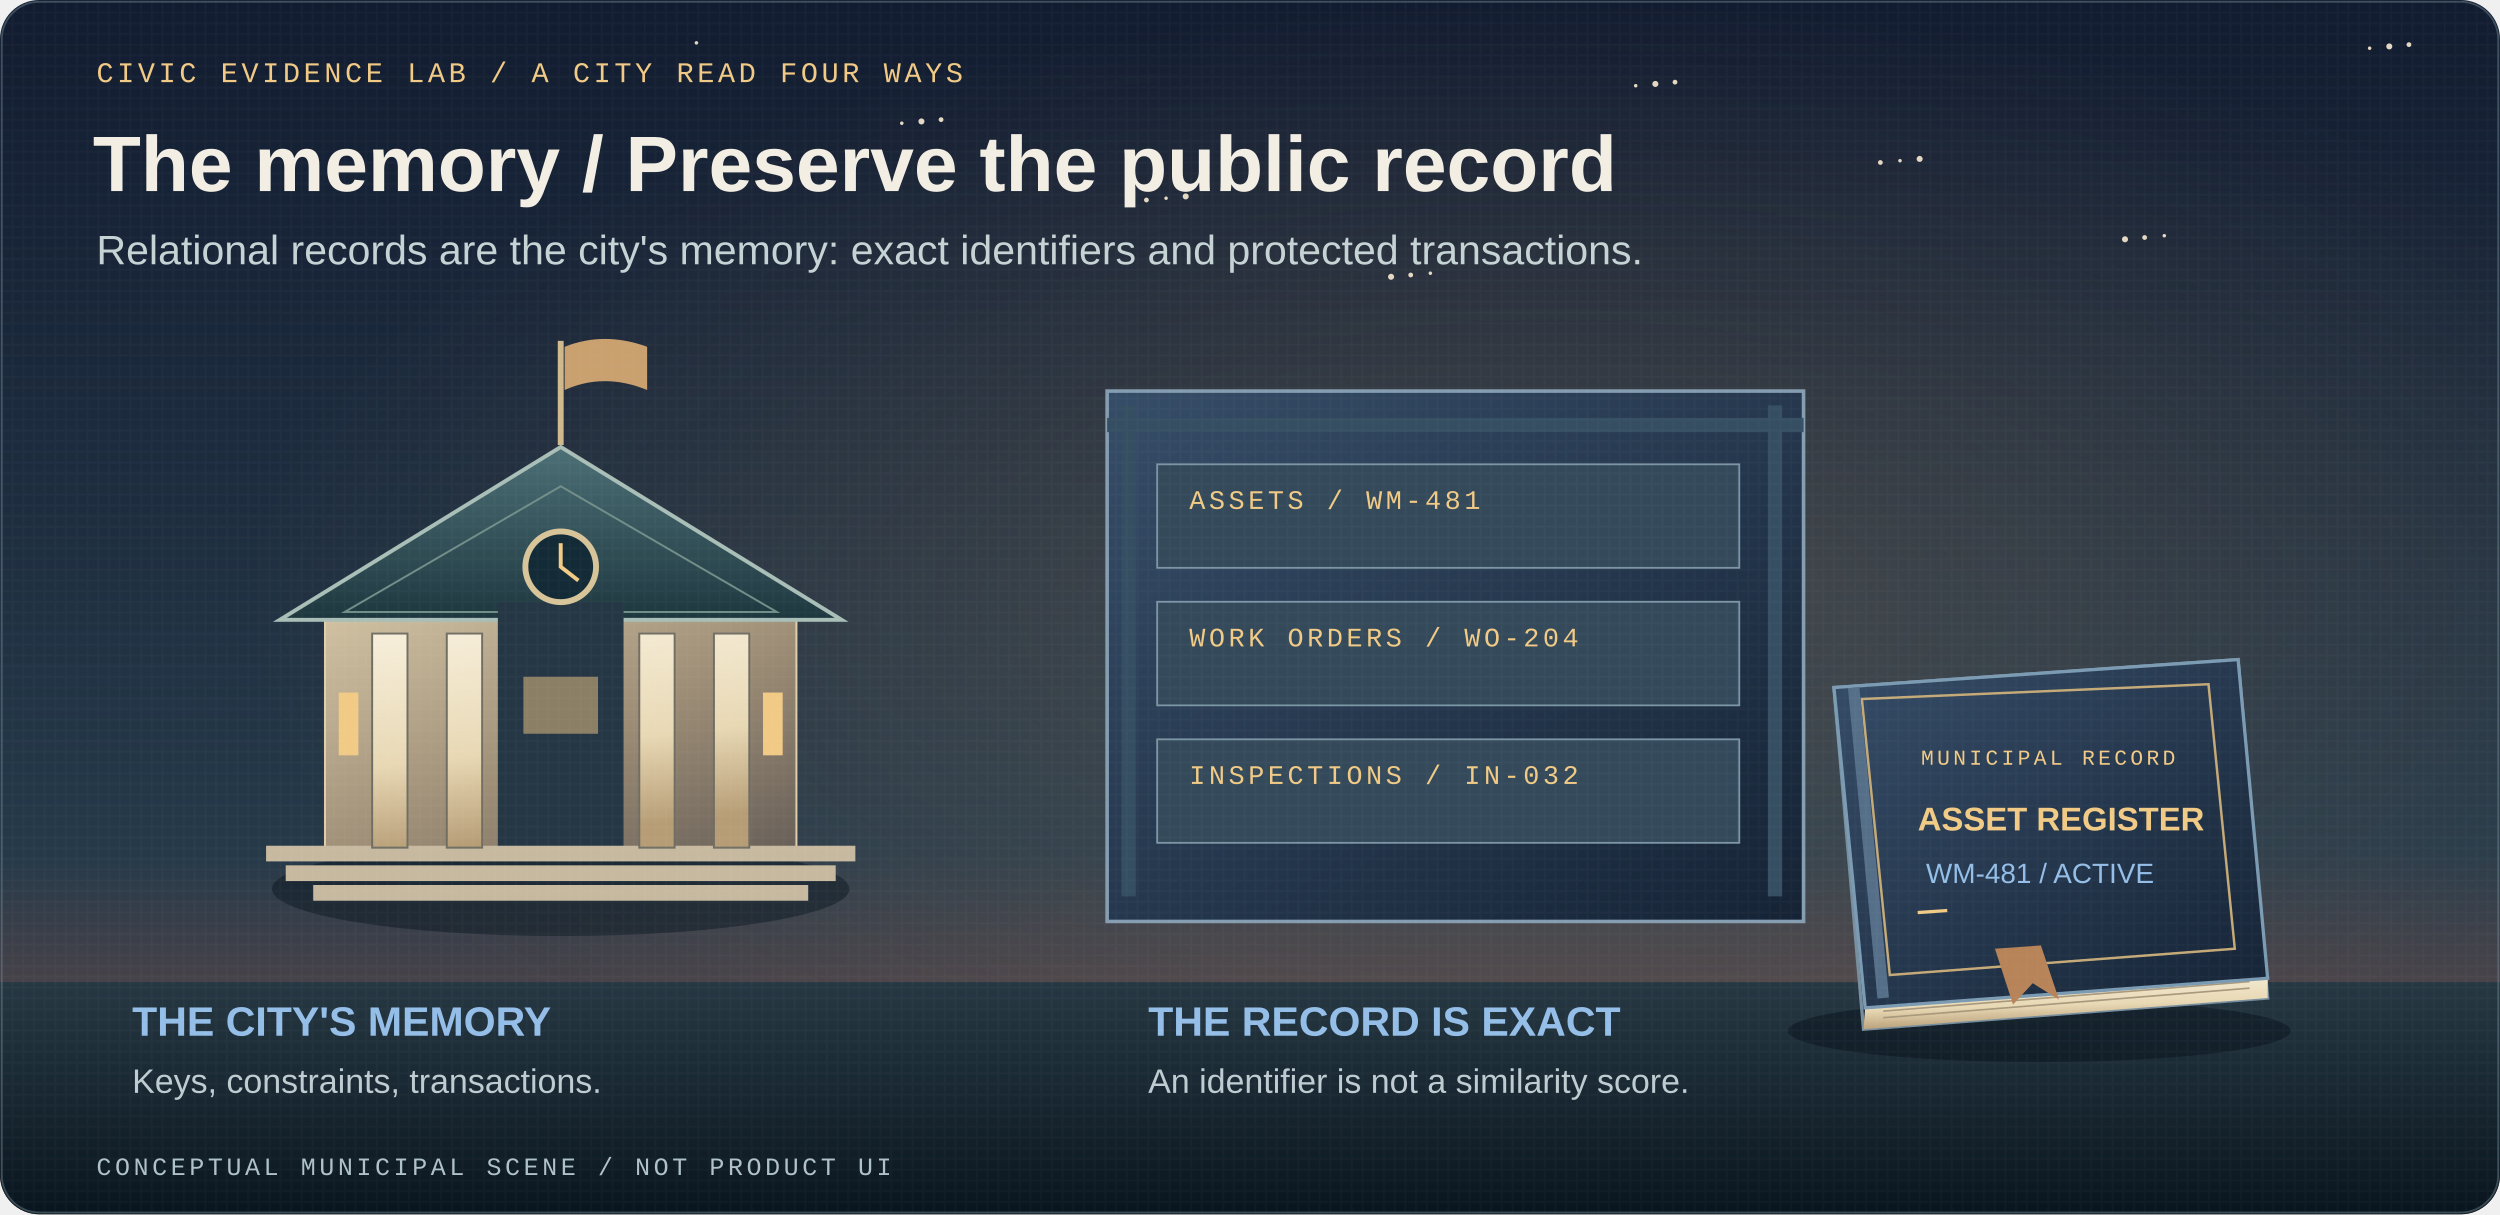
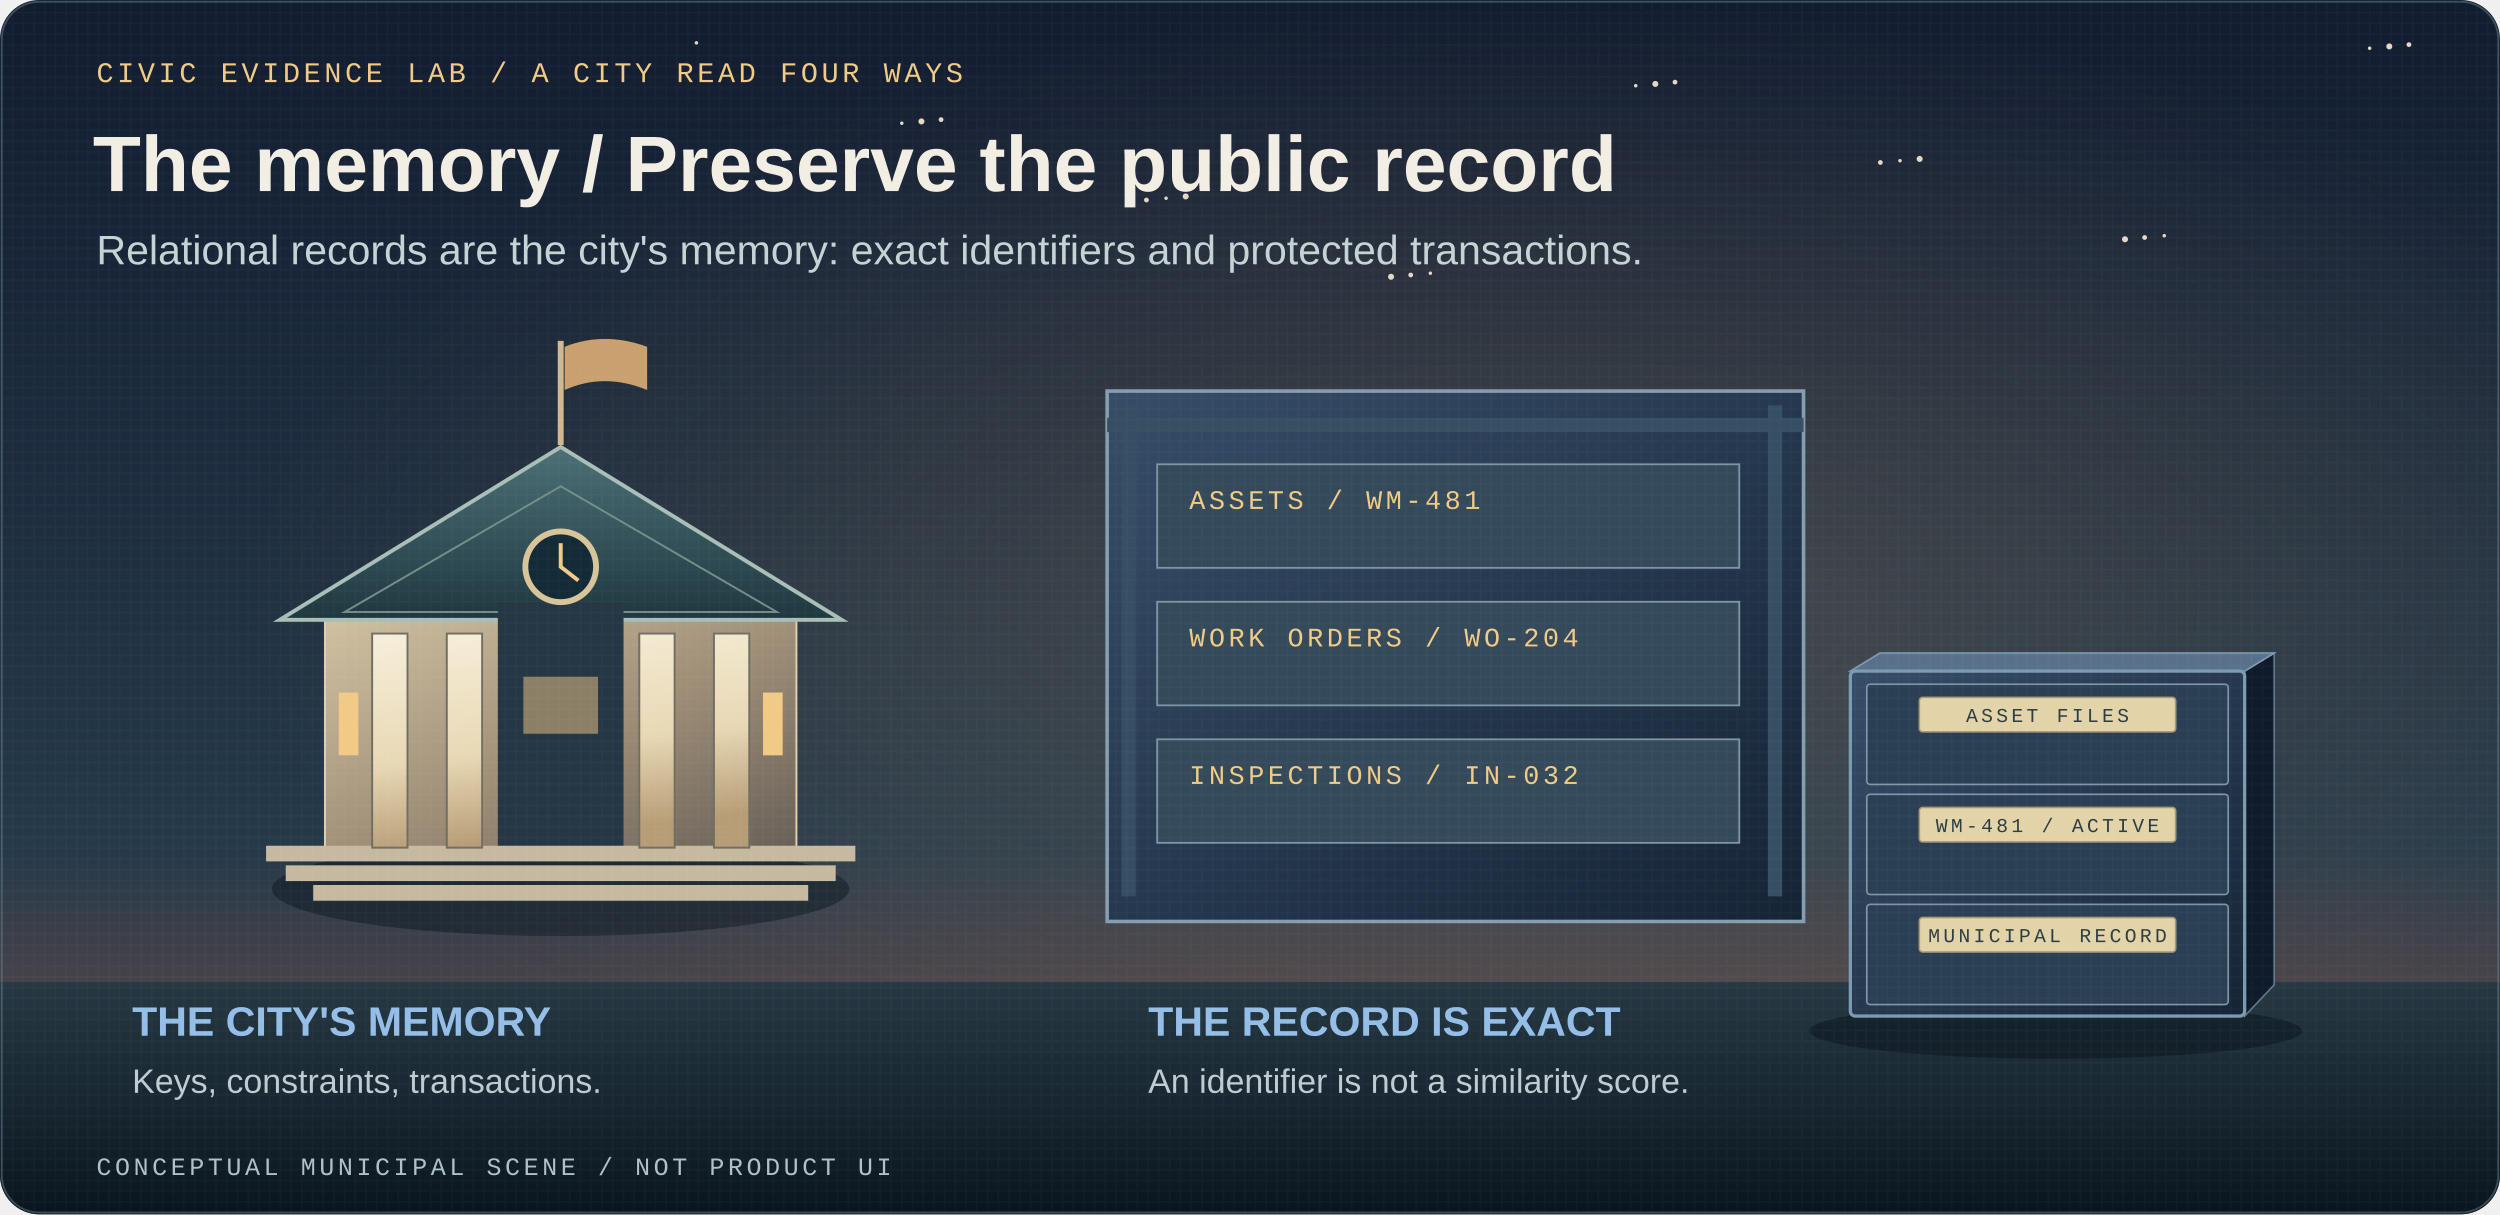
<svg xmlns="http://www.w3.org/2000/svg" width="1400" height="680" viewBox="0 0 1400 680" role="img" aria-labelledby="title desc">
  <defs>
    <linearGradient id="sky" x2="0" y2="1">
      <stop stop-color="#121c30" />
      <stop offset=".7" stop-color="#253949" />
      <stop offset="1" stop-color="#815249" />
    </linearGradient>
    <linearGradient id="desk" x2="0" y2="1">
      <stop stop-color="#263843" />
      <stop offset="1" stop-color="#09151e" />
    </linearGradient>
    <linearGradient id="paper" x2=".2" y2="1">
      <stop stop-color="#f7efdb" />
      <stop offset=".6" stop-color="#e8d8b4" />
      <stop offset="1" stop-color="#b69d76" />
    </linearGradient>
    <linearGradient id="bronze" x2="1" y2=".3">
      <stop stop-color="#6d4b32" />
      <stop offset=".25" stop-color="#e8c68b" />
      <stop offset=".5" stop-color="#9b7148" />
      <stop offset=".75" stop-color="#f8ddb0" />
      <stop offset="1" stop-color="#765236" />
    </linearGradient>
    <linearGradient id="stone" x2="1" y2="1">
      <stop stop-color="#d1c1a2" />
      <stop offset=".55" stop-color="#9c8c75" />
      <stop offset="1" stop-color="#665e57" />
    </linearGradient>
    <linearGradient id="roof" x2="0" y2="1">
      <stop stop-color="#4c6f76" />
      <stop offset="1" stop-color="#1e373f" />
    </linearGradient>
    <linearGradient id="cover" x2="1" y2="1">
      <stop stop-color="#364d68" />
      <stop offset="1" stop-color="#152335" />
    </linearGradient>
    <linearGradient id="beam" x2="0" y2="1">
      <stop stop-color="#ffe7ad" stop-opacity=".3" />
      <stop offset="1" stop-color="#ffe7ad" stop-opacity="0" />
    </linearGradient>
    <radialGradient id="aura">
      <stop stop-color="#d2a575" stop-opacity=".22" />
      <stop offset="1" stop-color="#d2a575" stop-opacity="0" />
    </radialGradient>
    <radialGradient id="radar">
      <stop stop-color="#2c2948" />
      <stop offset="1" stop-color="#101c29" />
    </radialGradient>
    <pattern id="grain" width="6" height="6" patternUnits="userSpaceOnUse">
      <path d="M0 1H6M1 0V6" stroke="#fff" stroke-opacity=".025" />
    </pattern>
    <pattern id="mapgrid" width="38" height="38" patternUnits="userSpaceOnUse">
      <path d="M38 0H0V38" fill="none" stroke="#526f75" stroke-opacity=".24" />
    </pattern>
    <filter id="shadow" x="-30%" y="-30%" width="170%" height="190%">
      <feDropShadow dx="0" dy="10" stdDeviation="9" flood-color="#000" flood-opacity=".45" />
    </filter>
    <filter id="glow" x="-80%" y="-80%" width="260%" height="260%">
      <feGaussianBlur stdDeviation="4" result="b" />
      <feMerge>
        <feMergeNode in="b" />
        <feMergeNode in="SourceGraphic" />
      </feMerge>
    </filter>
    <marker id="edge-arrow" viewBox="0 0 10 10" refX="9" refY="5" markerWidth="5" markerHeight="5" orient="auto">
      <path d="M1 1L9 5L1 9" fill="none" stroke="#2e7b63" stroke-width="1.5" />
    </marker>
    <clipPath id="mapclip">
      <path d="M0 16L30 0H760L790 18V325L755 344H24L0 326Z" />
    </clipPath>
    <g id="tree">
      <path d="M0 0V27" stroke="#897864" stroke-width="5" />
      <path d="M-22 5L0 -42L22 5ZM-17 -14L0 -55L17 -14Z" fill="#315c54" />
      <path d="M0 -55V5" stroke="#739881" opacity=".4" />
    </g>
  </defs>
  <style>
 text{font-family:'Segoe UI',Arial,sans-serif;fill:#f3eee3}
 .mono{font-family:Consolas,'Courier New',monospace;letter-spacing:2px}
 .twinkle{animation:twinkle 8s ease-in-out infinite}
 .windows{animation:windows 7s ease-in-out infinite}
 .flag{animation:flag 4s ease-in-out infinite}
 .float{animation:float 6s ease-in-out infinite}
 .ripples{transform-box:fill-box;transform-origin:center;animation:ripples 4s ease-out infinite}
 .sweep{animation:sweep 12s linear infinite;transform-origin:0 0}
 .needle{animation:needle 8s ease-in-out infinite;transform-origin:0 0}
 .stamp{animation:stamp 7s ease-in-out infinite}
 .drawer{animation:drawer 9s ease-in-out infinite}
+  .pull{animation:pull 9s ease-in-out infinite}
 .draft{stroke-dasharray:18 250;animation:draft 8s linear infinite}
 .flow{stroke-dasharray:10 24;animation:flow 4s linear infinite}
 .traveler{offset-rotate:0deg;animation:travel 14s linear infinite}
 .water{animation:water 6s ease-in-out infinite}
 .lamp{animation:lamp 9s ease-in-out infinite}
 @keyframes twinkle{0%,100%{opacity:.25}50%{opacity:.9}}
 @keyframes windows{0%,100%{opacity:.65}50%{opacity:1}}
 @keyframes flag{0%,100%{transform:skewY(-4deg)}50%{transform:skewY(6deg)}}
 @keyframes float{0%,100%{transform:translateY(0)}50%{transform:translateY(-10px)}}
 @keyframes ripples{0%{transform:scale(.72);opacity:.8}100%{transform:scale(1.2);opacity:.05}}
 @keyframes sweep{to{transform:rotate(360deg)}}
 @keyframes needle{0%,100%{transform:rotate(-12deg)}50%{transform:rotate(16deg)}}
 @keyframes stamp{0%,25%,100%{transform:translateY(-16px)}35%,55%{transform:translateY(0)}}
+  @keyframes pull{0%,20%,100%{transform:translate(0,0)}35%,65%{transform:translate(-5px,9px)}}
 @keyframes drawer{0%,20%,100%{transform:translateX(0)}35%,65%{transform:translateX(18px)}}
 @keyframes draft{to{stroke-dashoffset:-268}}
 @keyframes flow{to{stroke-dashoffset:-68}}
 @keyframes travel{to{offset-distance:100%}}
 @keyframes water{0%,100%{opacity:.55}50%{opacity:.95}}
 @keyframes lamp{0%,100%{opacity:.6}50%{opacity:.9}}
</style>
  <defs>
    <clipPath id="frame">
      <rect width="1400" height="680" rx="22" />
    </clipPath>
  </defs>
  <g clip-path="url(#frame)">
    <rect width="1400" height="680" fill="url(#sky)" />
    <ellipse cx="870" cy="340.0" rx="740" ry="340" fill="url(#aura)" />
    <circle class="twinkle" style="animation-delay:-0s" cx="390" cy="24" r="1.0" fill="#e4d8c3" />
    <circle class="twinkle" style="animation-delay:-1s" cx="527" cy="67" r="1.35" fill="#e4d8c3" />
    <circle class="twinkle" style="animation-delay:-2s" cx="664" cy="110" r="1.7" fill="#e4d8c3" />
    <circle class="twinkle" style="animation-delay:-3s" cx="801" cy="153" r="1.0" fill="#e4d8c3" />
    <circle class="twinkle" style="animation-delay:-4s" cx="938" cy="46" r="1.35" fill="#e4d8c3" />
    <circle class="twinkle" style="animation-delay:-5s" cx="1075" cy="89" r="1.7" fill="#e4d8c3" />
    <circle class="twinkle" style="animation-delay:-6s" cx="1212" cy="132" r="1.0" fill="#e4d8c3" />
    <circle class="twinkle" style="animation-delay:-0s" cx="1349" cy="25" r="1.35" fill="#e4d8c3" />
    <circle class="twinkle" style="animation-delay:-1s" cx="516" cy="68" r="1.7" fill="#e4d8c3" />
    <circle class="twinkle" style="animation-delay:-2s" cx="653" cy="111" r="1.0" fill="#e4d8c3" />
    <circle class="twinkle" style="animation-delay:-3s" cx="790" cy="154" r="1.35" fill="#e4d8c3" />
    <circle class="twinkle" style="animation-delay:-4s" cx="927" cy="47" r="1.7" fill="#e4d8c3" />
    <circle class="twinkle" style="animation-delay:-5s" cx="1064" cy="90" r="1.0" fill="#e4d8c3" />
    <circle class="twinkle" style="animation-delay:-6s" cx="1201" cy="133" r="1.35" fill="#e4d8c3" />
    <circle class="twinkle" style="animation-delay:-0s" cx="1338" cy="26" r="1.7" fill="#e4d8c3" />
    <circle class="twinkle" style="animation-delay:-1s" cx="505" cy="69" r="1.0" fill="#e4d8c3" />
    <circle class="twinkle" style="animation-delay:-2s" cx="642" cy="112" r="1.35" fill="#e4d8c3" />
    <circle class="twinkle" style="animation-delay:-3s" cx="779" cy="155" r="1.7" fill="#e4d8c3" />
    <circle class="twinkle" style="animation-delay:-4s" cx="916" cy="48" r="1.0" fill="#e4d8c3" />
    <circle class="twinkle" style="animation-delay:-5s" cx="1053" cy="91" r="1.35" fill="#e4d8c3" />
    <circle class="twinkle" style="animation-delay:-6s" cx="1190" cy="134" r="1.7" fill="#e4d8c3" />
    <circle class="twinkle" style="animation-delay:-0s" cx="1327" cy="27" r="1.0" fill="#e4d8c3" />
    <path d="M0 550H1400V680H0Z" fill="url(#desk)" />
    <g transform="translate(314 478) scale(1.1)">
      <ellipse cx="0" cy="18" rx="147" ry="24" fill="#07131d" opacity=".45" />
      <path d="M-120 -120H120V0H-120Z" fill="url(#stone)" stroke="#e1cfac" />
      <path d="M-143 -119L0 -207L143 -119Z" fill="url(#roof)" stroke="#a8beb6" stroke-width="2" />
      <path d="M-110 -123L0 -187L110 -123Z" fill="none" stroke="#728e89" />
      <rect x="-32" y="-128" width="64" height="128" fill="#253645" />
      <path d="M-150 0H150M-140 10H140M-126 20H126" stroke="#c6b99f" stroke-width="8" />
      <g fill="url(#paper)" stroke="#706e63">
        <path d="M-96 -112H-78V-3H-96ZM-58 -112H-40V-3H-58ZM40 -112H58V-3H40ZM78 -112H96V-3H78Z" />
      </g>
      <g class="windows" fill="#f1ca85">
        <path d="M-113 -82H-103V-50H-113ZM103 -82H113V-50H103Z" />
        <path d="M-19 -90H19V-61H-19Z" opacity=".5" />
      </g>
      <circle cx="0" cy="-146" r="18" fill="#132b37" stroke="#d7c499" stroke-width="3" />
      <path d="M0 -158V-146L9 -139" stroke="#f1ca85" stroke-width="2" fill="none" />
      <path d="M0 -208V-261" stroke="#cfb98c" stroke-width="3" />
      <g transform="translate(2 -258)">
        <path class="flag" d="M0 0Q20 -8 42 0V22Q20 13 0 22Z" fill="#c9a06e" />
      </g>
    </g>
    <path d="M620 219H1010V516H620Z" fill="url(#cover)" stroke="#859db0" stroke-width="2" />
    <path d="M620 238H1010M632 227V502M994 227V502" stroke="#354e62" stroke-width="8" />
    <g>
      <path d="M648 260H974V318H648Z" fill="#344a5b" stroke="#7c96a5" />
      <path d="M761 296H861" stroke="url(#bronze)" stroke-width="6" />
      <text x="666" y="285" font-size="15" style="fill:#f1ca85" class="mono">ASSETS / WM-481</text>
    </g>
    <g class="drawer">
      <path d="M648 337H974V395H648Z" fill="#344a5b" stroke="#7c96a5" />
      <path d="M761 373H861" stroke="url(#bronze)" stroke-width="6" />
      <text x="666" y="362" font-size="15" style="fill:#f1ca85" class="mono">WORK ORDERS / WO-204</text>
    </g>
    <g>
      <path d="M648 414H974V472H648Z" fill="#344a5b" stroke="#7c96a5" />
      <path d="M761 450H861" stroke="url(#bronze)" stroke-width="6" />
      <text x="666" y="439" font-size="15" style="fill:#f1ca85" class="mono">INSPECTIONS / IN-032</text>
    </g>
    <g transform="translate(1027 385) scale(0.92)">
-       <ellipse cx="125" cy="209" rx="153" ry="19" fill="#07111b" opacity=".5" />
-       <path d="M0 0L246 -17L264 189L18 208Z" fill="#152539" stroke="#778e9e" stroke-width="2" />
-       <path d="M18 208L264 189V177L19 195Z" fill="url(#paper)" />
-       <path d="M30 201L253 183M30 197L253 179" stroke="#a8987c" />
-       <path d="M0 0L19 195L264 177L246 -17Z" fill="url(#cover)" stroke="#7b9bb3" stroke-width="2" />
-       <path d="M17 7L34 175L244 159L228 -2Z" fill="none" stroke="#c5aa78" stroke-width="1.5" />
-       <path d="M12 0L30 189" stroke="#566f89" stroke-width="7" />
-       <path d="M98 159L109 193L121 180L137 190L126 157Z" fill="#b78358" />
-       <text x="53" y="47" font-size="13" style="fill:#f1ca85" class="mono">MUNICIPAL RECORD</text>
-       <text x="51" y="87" font-size="20" style="fill:#f1ca85" font-weight="600">ASSET REGISTER</text>
-       <text x="56" y="119" font-size="17" style="fill:#94bee8">WM-481 / ACTIVE</text>
-       <path class="draft" d="M51 137L222 125" stroke="#f1ca85" stroke-width="2" />
+       <ellipse cx="135" cy="209" rx="150" ry="17" fill="#07111b" opacity=".5" />
+       <path d="M250 -10L268 -21V181L250 200Z" fill="#0f1b2a" stroke="#5f788d" />
+       <path d="M10 -10L28 -21H268L250 -10Z" fill="#587189" stroke="#7b9bb3" />
+       <rect x="10" y="-10" width="240" height="210" rx="3" fill="url(#cover)" stroke="#7b9bb3" stroke-width="2" />
+       <g>
+         <rect x="20" y="-2" width="220" height="61" rx="2" fill="#2a3f54" stroke="#7c96a5" />
+         <rect x="52" y="6" width="156" height="21" rx="2" fill="#e3d3a8" stroke="#a89776" />
+         <text x="130" y="21" font-size="12" style="fill:#2d3d44" class="mono" text-anchor="middle">ASSET FILES</text>
+         <path d="M98 42H162" stroke="url(#bronze)" stroke-width="7" stroke-linecap="round" />
+       </g>
+       <g class="pull">
+         <rect x="20" y="65" width="220" height="61" rx="2" fill="#2a3f54" stroke="#7c96a5" />
+         <rect x="52" y="73" width="156" height="21" rx="2" fill="#e3d3a8" stroke="#a89776" />
+         <text x="130" y="88" font-size="12" style="fill:#2d3d44" class="mono" text-anchor="middle">WM-481 / ACTIVE</text>
+         <path d="M98 109H162" stroke="url(#bronze)" stroke-width="7" stroke-linecap="round" />
+       </g>
+       <g>
+         <rect x="20" y="132" width="220" height="61" rx="2" fill="#2a3f54" stroke="#7c96a5" />
+         <rect x="52" y="140" width="156" height="21" rx="2" fill="#e3d3a8" stroke="#a89776" />
+         <text x="130" y="155" font-size="12" style="fill:#2d3d44" class="mono" text-anchor="middle">MUNICIPAL RECORD</text>
+         <path d="M98 176H162" stroke="url(#bronze)" stroke-width="7" stroke-linecap="round" />
+       </g>
    </g>
    <text x="74" y="580" font-size="23" style="fill:#94bee8" font-weight="600">THE CITY'S MEMORY</text>
    <text x="74" y="612" font-size="19" style="fill:#becbd0">Keys, constraints, transactions.</text>
    <text x="643" y="580" font-size="23" style="fill:#94bee8" font-weight="600">THE RECORD IS EXACT</text>
    <text x="643" y="612" font-size="19" style="fill:#becbd0">An identifier is not a similarity score.</text>
    <rect width="1400" height="680" fill="url(#grain)" />
    <text x="54" y="46" font-size="16" style="fill:#f1ca85" class="mono">CIVIC EVIDENCE LAB / A CITY READ FOUR WAYS</text>
    <text x="52" y="107" font-size="44" font-weight="700">The memory / Preserve the public record</text>
    <text x="54" y="148" font-size="23" style="fill:#c6d3d5">Relational records are the city's memory: exact identifiers and protected transactions.</text>
    <text x="54" y="658" font-size="14" style="fill:#b0c2c9" class="mono">CONCEPTUAL MUNICIPAL SCENE / NOT PRODUCT UI</text>
  </g>
  <rect x="1" y="1" width="1398" height="678" rx="21" fill="none" stroke="#66818d" stroke-opacity=".5" />
</svg>
